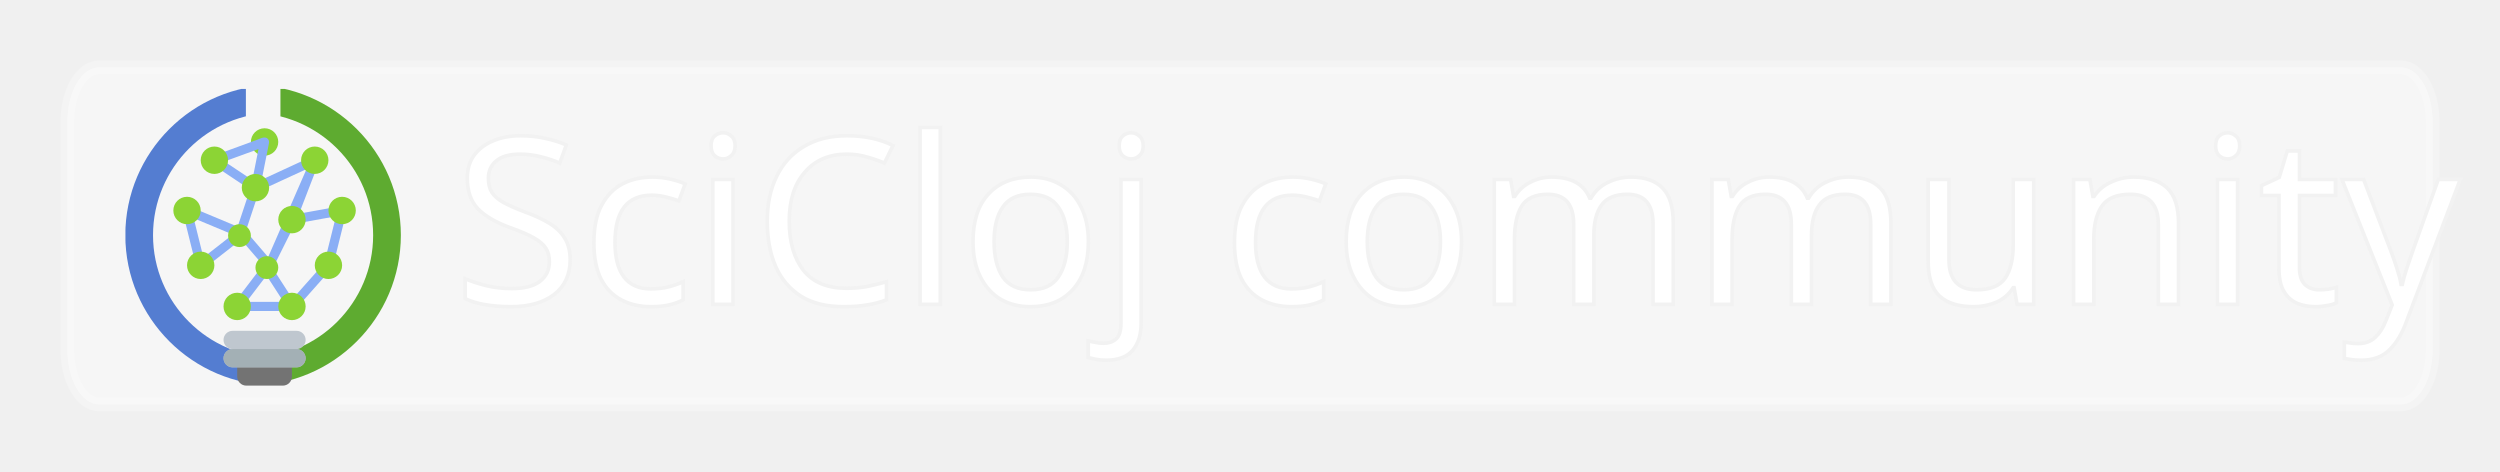
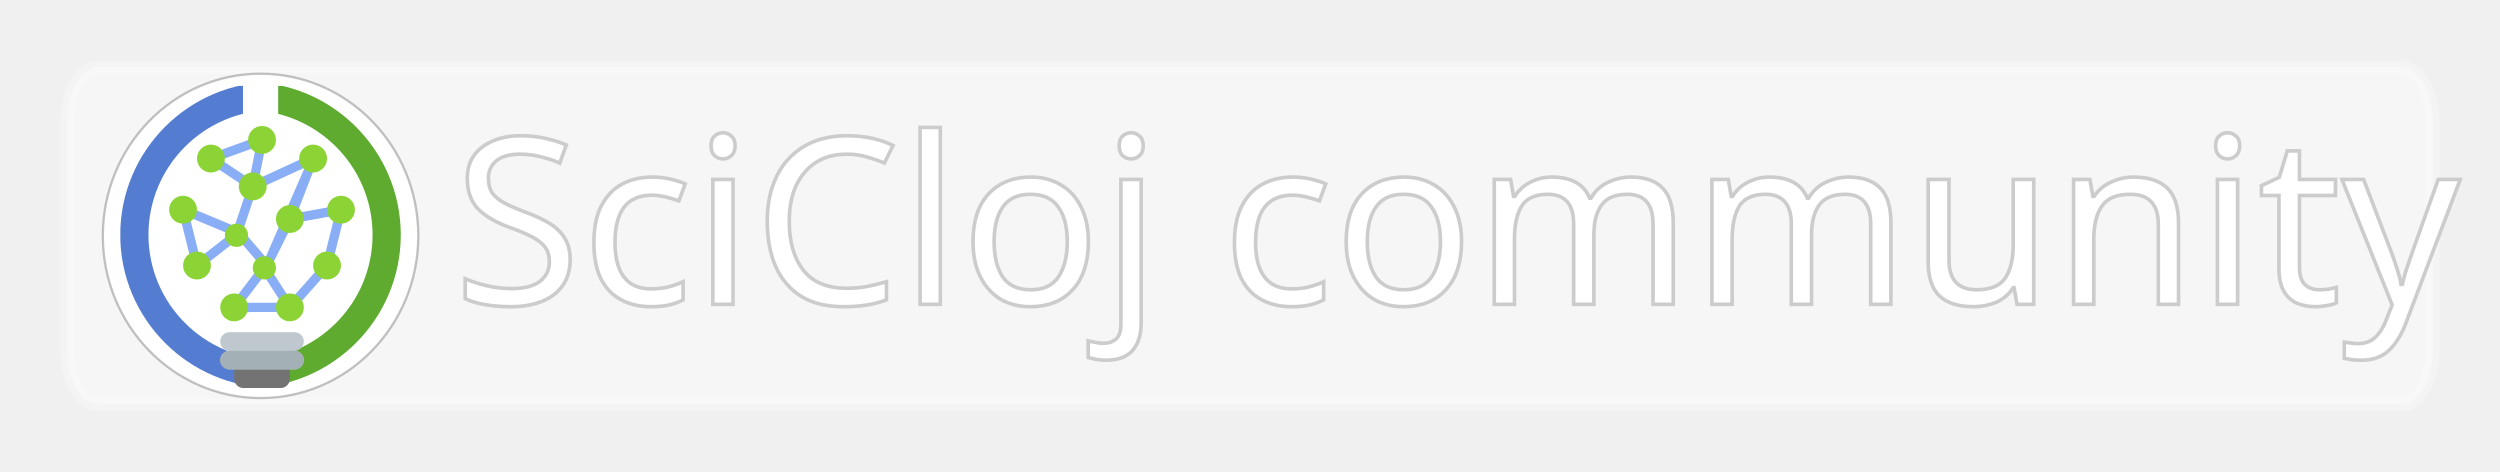
<svg xmlns="http://www.w3.org/2000/svg" width="496.516" height="93.695" viewBox="0 0 131.37 24.79" version="1.1" id="svg8">
  <defs id="defs2">
    <clipPath id="clip1">
      <path d="M 24.648,0 H 167.148 V 350.762 H 24.648 Z m 0,0" id="path2291" />
    </clipPath>
    <clipPath id="clip2">
      <path d="m 208.027,0 h 142.5 v 350.785 h -142.5 z m 0,0" id="path2294" />
    </clipPath>
    <clipPath id="clip3">
      <path d="M 81.258,118 H 114 v 34 H 81.258 Z m 0,0" id="path2297" />
    </clipPath>
    <clipPath id="clip4">
      <path d="m 264,118 h 33.258 v 34 H 264 Z m 0,0" id="path2300" />
    </clipPath>
    <clipPath id="clip5">
      <path d="m 173,37.5 h 33 V 70 h -33 z m 0,0" id="path2303" />
    </clipPath>
+     <clipPath id="clip1-3">
+       <path d="M 24.648,0 H 167.148 V 350.762 H 24.648 Z m 0,0" id="path2291-6" />
+     </clipPath>
+     <clipPath id="clip2-7">
+       <path d="m 208.027,0 h 142.5 v 350.785 h -142.5 z m 0,0" id="path2294-5" />
+     </clipPath>
+     <clipPath id="clip3-3">
+       <path d="M 81.258,118 H 114 v 34 H 81.258 Z m 0,0" id="path2297-5" />
+     </clipPath>
+     <clipPath id="clip4-6">
+       <path d="m 264,118 h 33.258 v 34 H 264 Z m 0,0" id="path2300-2" />
+     </clipPath>
+     <clipPath id="clip5-9">
+       <path d="m 173,37.5 h 33 V 70 h -33 z m 0,0" id="path2303-1" />
+     </clipPath>
+     <clipPath id="clip1-7">
+       <path d="M 24.648,0 H 167.148 V 350.762 H 24.648 Z m 0,0" id="path2291-8" />
+     </clipPath>
+     <clipPath id="clip2-4">
+       <path d="m 208.027,0 h 142.5 v 350.785 h -142.5 z m 0,0" id="path2294-50" />
+     </clipPath>
+     <clipPath id="clip3-36">
+       <path d="M 81.258,118 H 114 v 34 H 81.258 Z m 0,0" id="path2297-1" />
+     </clipPath>
+     <clipPath id="clip4-0">
+       <path d="m 264,118 h 33.258 v 34 H 264 Z m 0,0" id="path2300-6" />
+     </clipPath>
+     <clipPath id="clip5-3">
+       <path d="m 173,37.5 h 33 V 70 h -33 z m 0,0" id="path2303-2" />
+     </clipPath>
  </defs>
  <g id="layer1" transform="translate(-3.643787,-13.59416)">
    <rect style="opacity:1;fill:#ffffff;fill-opacity:0.42;stroke:#ffffff;stroke-width:0.722;stroke-linecap:round;stroke-linejoin:round;stroke-miterlimit:4;stroke-dasharray:none;stroke-opacity:0.236" id="rect923" width="124.298" height="17.719" x="7.18" y="17.13" ry="2.87" rx="1.67" />
-     <text xml:space="preserve" style="font-size:12.235px;line-height:1.25;font-family:Ubuntu;-inkscape-font-specification:Ubuntu;letter-spacing:0px;word-spacing:0px;writing-mode:lr-tb;fill:#ffffff;stroke:#f2f2f2;stroke-width:0.191" x="27.463" y="29.586" id="text921">
-       <tspan id="tspan919" x="27.463" y="29.586" style="fill:#ffffff;stroke:#f2f2f2;stroke-width:0.191">SciCloj community</tspan>
+     <text xml:space="preserve" style="font-size:12.235px;line-height:1.25;font-family:Ubuntu;-inkscape-font-specification:Ubuntu;letter-spacing:0px;word-spacing:0px;writing-mode:lr-tb;fill:#ffffff;stroke:#cccccc;stroke-width:0.191;" x="27.463" y="29.586" id="text921">
+       <tspan id="tspan919" x="27.463" y="29.586" style="fill:#ffffff;stroke:#cccccc;stroke-width:0.191;">SciCloj community</tspan>
    </text>
-     <g id="g5083" transform="matrix(0.2501997,0,0,0.2501997,10.27564,10.58296)">
-       <g clip-path="url(#clip5)" clip-rule="nonzero" id="g2360" transform="matrix(0.1775189,0,0,0.1775189,-4.536287,32.3156)">
-         <path style="fill:#8cd435;fill-opacity:1;fill-rule:nonzero;stroke:none" d="m 205.453,53.715 c 0,8.953 -7.254,16.215 -16.195,16.215 -8.938,0 -16.191,-7.262 -16.191,-16.215 0,-8.953 7.254,-16.215 16.191,-16.215 8.941,0 16.195,7.262 16.195,16.215" id="path2358" />
+     <g id="g3567" transform="matrix(0.0452209,0,0,0.0452209,8.850723,17.56229)">
+       <ellipse style="fill:#ffffff;fill-opacity:1;stroke:#000000;stroke-width:2.701;stroke-linecap:round;stroke-linejoin:round;stroke-opacity:0.236" id="path5156-0" cx="187.641" cy="186.352" rx="183.29" ry="188.459" />
+       <g id="g5154" transform="translate(0.07245926,12.14082)">
+         <g clip-path="url(#clip1-7)" clip-rule="nonzero" id="g2316">
+           <path style="fill:#547dd1;fill-opacity:1;fill-rule:nonzero;stroke:none" d="m 24.508,173.012 c 0,97.98 79.734,177.711 177.715,177.711 v -32.781 c -79.914,0 -144.934,-65.016 -144.934,-144.93 0,-79.918 65.02,-144.934 144.934,-144.934 v -32.781 c -98.016,0 -177.715,79.73 -177.715,177.715 z m 0,0" id="path2314" />
+         </g>
+         <g clip-path="url(#clip2-4)" clip-rule="nonzero" id="g2320">
+           <path style="fill:#5eab30;fill-opacity:1;fill-rule:nonzero;stroke:none" d="m 350.488,173.035 c 0,-97.984 -79.73,-177.715 -177.711,-177.715 v 32.781 c 79.914,0 144.93,65.016 144.93,144.934 0,79.914 -65.016,144.93 -144.93,144.93 v 32.781 c 98.016,0 177.711,-79.73 177.711,-177.711 z m 0,0" id="path2318" />
+         </g>
+         <path style="fill:#8aaef5;fill-opacity:1;fill-rule:nonzero;stroke:none" d="m 259.934,206.035 -37.613,42.355 -23.406,-36.211 26.379,-52.785 48.43,-8.738 z m -68.355,14.676 20.137,31.188 h -43.918 z m -24.52,-52.551 15.77,-47.508 56.043,-25.824 -45.395,104.094 z m -25.301,-82.367 40.312,-14.715 -7.297,36.695 z m -24.855,113.531 -11.535,-46.43 46.277,19.34 z m 163.754,-60.852 c -0.254,0.019 -0.504,0.019 -0.758,0.062 l -49.801,9.016 23.594,-61.168 c 0.887,-2.277 0.086,-4.961 -1.918,-6.375 -1.496,-1.035 -3.711,-1.309 -5.398,-0.551 l -60.512,27.914 8.668,-43.602 c 0.019,-0.105 -0.023,-0.188 0,-0.293 0.293,-2.027 -0.613,-4.074 -2.34,-5.215 -3.5,-2.324 -9.109,0.93 -12.523,2.172 -6.98,2.555 -13.98,5.109 -20.957,7.664 -7.191,2.598 -14.359,5.238 -21.527,7.855 -3.059,1.098 -6.094,2.219 -9.152,3.336 -1.707,0.613 -3.078,2.387 -3.395,4.141 -0.379,2.09 0.57,4.223 2.258,5.445 l 45.141,30.066 -14.633,43.98 -56.211,-23.477 c -0.23,-0.105 -0.484,-0.086 -0.734,-0.148 -1.203,-0.781 -2.699,-1.121 -4.238,-0.738 -2.891,0.715 -4.641,3.652 -3.922,6.543 l 15.559,62.582 c -0.527,1.625 -0.359,3.484 0.781,4.941 1.074,1.371 2.656,2.09 4.258,2.09 1.18,0 2.34,-0.379 3.332,-1.141 l 45.266,-35.301 24.309,28.293 c -0.695,1.328 -0.801,2.848 -0.293,4.285 l -33.312,43.707 c -1.812,2.363 -1.352,5.762 1.012,7.578 0.969,0.738 2.129,1.098 3.266,1.098 0.824,0 1.605,-0.168 2.344,-0.527 0,0 62.785,0 62.891,-0.019 1.52,-0.191 2.805,-0.699 3.965,-1.816 l 43.18,-48.605 c 0.062,-0.062 0.082,-0.168 0.145,-0.254 0.316,-0.379 0.57,-0.824 0.762,-1.309 0.062,-0.148 0.148,-0.273 0.188,-0.441 0.043,-0.086 0.105,-0.191 0.148,-0.297 l 15.812,-63.617 c 0.59,-1.055 0.887,-2.258 0.656,-3.504 -0.508,-2.828 -3.059,-4.668 -5.906,-4.371" id="path2322" />
+         <path style="fill:#737373;fill-opacity:1;fill-rule:nonzero;stroke:none" d="m 210.848,351 h -43.176 c -5.969,0 -10.797,-4.836 -10.797,-10.809 v -16.219 h 64.77 v 16.219 c 0,5.973 -4.828,10.809 -10.797,10.809" id="path2324" />
+         <path style="fill:#bfc7cf;fill-opacity:1;fill-rule:nonzero;stroke:none" d="m 227.043,307.758 c 5.965,0 10.793,-4.836 10.793,-10.809 0,-5.977 -4.828,-10.812 -10.793,-10.812 h -75.566 c -5.965,0 -10.793,4.836 -10.793,10.812 0,5.973 4.828,10.809 10.793,10.809 -5.965,0 -10.793,4.836 -10.793,10.812 0,5.973 4.828,10.809 10.793,10.809 h 75.566 c 5.965,0 10.793,-4.836 10.793,-10.809 0,-5.977 -4.828,-10.812 -10.793,-10.812" id="path2326" />
+         <path style="fill:#a3b0b5;fill-opacity:1;fill-rule:nonzero;stroke:none" d="m 227.043,329.379 h -75.566 c -5.965,0 -10.793,-4.836 -10.793,-10.809 0,-5.977 4.828,-10.812 10.793,-10.812 h 75.566 c 5.965,0 10.793,4.836 10.793,10.812 0,5.973 -4.828,10.809 -10.793,10.809" id="path2328" />
+         <path style="fill:#8cd435;fill-opacity:1;fill-rule:nonzero;stroke:none" d="m 173.066,257.301 c 0,8.953 -7.25,16.215 -16.191,16.215 -8.938,0 -16.191,-7.262 -16.191,-16.215 0,-8.953 7.254,-16.215 16.191,-16.215 8.941,0 16.191,7.262 16.191,16.215" id="path2330" />
+         <path style="fill:#8cd435;fill-opacity:1;fill-rule:nonzero;stroke:none" d="m 205.453,211.359 c 0,7.473 -6.031,13.512 -13.496,13.512 -7.461,0 -13.492,-6.039 -13.492,-13.512 0,-7.477 6.031,-13.516 13.492,-13.516 7.465,0 13.496,6.039 13.496,13.516" id="path2332" />
+         <path style="fill:#8cd435;fill-opacity:1;fill-rule:nonzero;stroke:none" d="m 173.066,173.523 c 0,7.473 -6.027,13.512 -13.492,13.512 -7.465,0 -13.492,-6.039 -13.492,-13.512 0,-7.477 6.027,-13.516 13.492,-13.516 7.465,0 13.492,6.039 13.492,13.516" id="path2334" />
+         <path style="fill:#8cd435;fill-opacity:1;fill-rule:nonzero;stroke:none" d="m 129.887,208.656 c 0,8.953 -7.25,16.215 -16.191,16.215 -8.938,0 -16.191,-7.262 -16.191,-16.215 0,-8.953 7.254,-16.215 16.191,-16.215 8.941,0 16.191,7.262 16.191,16.215" id="path2336" />
+         <path style="fill:#8cd435;fill-opacity:1;fill-rule:nonzero;stroke:none" d="m 237.836,154.602 c 0,8.953 -7.254,16.219 -16.191,16.219 -8.941,0 -16.191,-7.266 -16.191,-16.219 0,-8.949 7.25,-16.215 16.191,-16.215 8.938,0 16.191,7.266 16.191,16.215" id="path2338" />
+         <path style="fill:#8cd435;fill-opacity:1;fill-rule:nonzero;stroke:none" d="m 194.656,116.766 c 0,8.953 -7.254,16.219 -16.191,16.219 -8.941,0 -16.191,-7.266 -16.191,-16.219 0,-8.949 7.25,-16.215 16.191,-16.215 8.938,0 16.191,7.266 16.191,16.215" id="path2340" />
+         <g clip-path="url(#clip3-36)" clip-rule="nonzero" id="g2344" transform="translate(0,9)">
+           <path style="fill:#8cd435;fill-opacity:1;fill-rule:nonzero;stroke:none" d="m 113.695,134.793 c 0,8.953 -7.254,16.215 -16.191,16.215 -8.941,0 -16.191,-7.262 -16.191,-16.215 0,-8.953 7.25,-16.215 16.191,-16.215 8.938,0 16.191,7.262 16.191,16.215" id="path2342" />
+         </g>
+         <path style="fill:#8cd435;fill-opacity:1;fill-rule:nonzero;stroke:none" d="m 146.082,84.336 c 0,8.953 -7.254,16.215 -16.195,16.215 -8.938,0 -16.191,-7.262 -16.191,-16.215 0,-8.953 7.254,-16.215 16.191,-16.215 8.941,0 16.195,7.262 16.195,16.215" id="path2346" />
+         <path style="fill:#8cd435;fill-opacity:1;fill-rule:nonzero;stroke:none" d="m 205.453,257.301 c 0,8.953 7.25,16.215 16.191,16.215 8.938,0 16.191,-7.262 16.191,-16.215 0,-8.953 -7.254,-16.215 -16.191,-16.215 -8.941,0 -16.191,7.262 -16.191,16.215" id="path2348" />
+         <path style="fill:#8cd435;fill-opacity:1;fill-rule:nonzero;stroke:none" d="m 248.633,208.656 c 0,8.953 7.25,16.215 16.191,16.215 8.938,0 16.191,-7.262 16.191,-16.215 0,-8.953 -7.254,-16.215 -16.191,-16.215 -8.941,0 -16.191,7.262 -16.191,16.215" id="path2350" />
+         <g clip-path="url(#clip4-0)" clip-rule="nonzero" id="g2354" transform="translate(0,9)">
+           <path style="fill:#8cd435;fill-opacity:1;fill-rule:nonzero;stroke:none" d="m 264.824,134.793 c 0,8.953 7.254,16.215 16.191,16.215 8.941,0 16.191,-7.262 16.191,-16.215 0,-8.953 -7.25,-16.215 -16.191,-16.215 -8.938,0 -16.191,7.262 -16.191,16.215" id="path2352" />
+         </g>
+         <path style="fill:#8cd435;fill-opacity:1;fill-rule:nonzero;stroke:none" d="m 232.438,84.336 c 0,8.953 7.254,16.215 16.195,16.215 8.938,0 16.191,-7.262 16.191,-16.215 0,-8.953 -7.254,-16.215 -16.191,-16.215 -8.941,0 -16.195,7.262 -16.195,16.215" id="path2356" />
+         <g clip-path="url(#clip5-3)" clip-rule="nonzero" id="g2360" transform="translate(0,9)">
+           <path style="fill:#8cd435;fill-opacity:1;fill-rule:nonzero;stroke:none" d="m 205.453,53.715 c 0,8.953 -7.254,16.215 -16.195,16.215 -8.938,0 -16.191,-7.262 -16.191,-16.215 0,-8.953 7.254,-16.215 16.191,-16.215 8.941,0 16.195,7.262 16.195,16.215" id="path2358" />
+         </g>
      </g>
-       <g clip-path="url(#clip1)" clip-rule="nonzero" id="g2316" transform="matrix(0.1775189,0,0,0.1775189,-4.536287,30.71793)">
-         <path style="fill:#547dd1;fill-opacity:1;fill-rule:nonzero;stroke:none" d="m 24.508,173.012 c 0,97.98 79.734,177.711 177.715,177.711 v -32.781 c -79.914,0 -144.934,-65.016 -144.934,-144.93 0,-79.918 65.02,-144.934 144.934,-144.934 v -32.781 c -98.016,0 -177.715,79.73 -177.715,177.715 z m 0,0" id="path2314" />
-       </g>
-       <g clip-path="url(#clip2)" clip-rule="nonzero" id="g2320" transform="matrix(0.1775189,0,0,0.1775189,-4.536287,30.71793)">
-         <path style="fill:#5eab30;fill-opacity:1;fill-rule:nonzero;stroke:none" d="m 350.488,173.035 c 0,-97.984 -79.73,-177.715 -177.711,-177.715 v 32.781 c 79.914,0 144.93,65.016 144.93,144.934 0,79.914 -65.016,144.93 -144.93,144.93 v 32.781 c 98.016,0 177.711,-79.73 177.711,-177.711 z m 0,0" id="path2318" />
-       </g>
-       <path style="fill:#8aaef5;fill-opacity:1;fill-rule:nonzero;stroke:none;stroke-width:0.178" d="m 41.607,67.293 -6.677,7.519 -4.155,-6.428 4.683,-9.37 8.597,-1.551 z m -12.134,2.605 3.575,5.536 h -7.796 z m -4.353,-9.329 2.799,-8.434 9.949,-4.584 -8.058,18.479 z M 20.628,45.948 27.785,43.336 26.489,49.85 Z m -4.412,20.154 -2.048,-8.242 8.215,3.433 z M 45.286,55.299 c -0.045,0.004 -0.089,0.004 -0.135,0.011 l -8.841,1.6 4.188,-10.858 c 0.157,-0.404 0.015,-0.881 -0.34,-1.132 -0.266,-0.184 -0.659,-0.232 -0.958,-0.098 l -10.742,4.955 1.539,-7.74 c 0.004,-0.019 -0.004,-0.033 0,-0.052 0.052,-0.36 -0.109,-0.723 -0.415,-0.926 -0.621,-0.413 -1.617,0.165 -2.223,0.386 -1.239,0.454 -2.482,0.907 -3.72,1.361 -1.277,0.461 -2.549,0.93 -3.822,1.394 -0.543,0.195 -1.082,0.394 -1.625,0.592 -0.303,0.109 -0.546,0.424 -0.603,0.735 -0.067,0.371 0.101,0.75 0.401,0.967 l 8.013,5.337 -2.598,7.807 -9.979,-4.168 c -0.041,-0.019 -0.086,-0.015 -0.13,-0.026 -0.214,-0.139 -0.479,-0.199 -0.752,-0.131 -0.513,0.127 -0.824,0.648 -0.696,1.162 l 2.762,11.109 c -0.094,0.288 -0.064,0.619 0.139,0.877 0.191,0.243 0.472,0.371 0.756,0.371 0.209,0 0.415,-0.067 0.591,-0.202 l 8.036,-6.267 4.315,5.023 c -0.123,0.236 -0.142,0.506 -0.052,0.761 l -5.914,7.759 c -0.322,0.42 -0.24,1.023 0.18,1.345 0.172,0.131 0.378,0.195 0.58,0.195 0.146,0 0.285,-0.03 0.416,-0.094 0,0 11.146,0 11.164,-0.004 0.27,-0.034 0.498,-0.124 0.704,-0.322 l 7.665,-8.628 c 0.011,-0.011 0.015,-0.03 0.026,-0.045 0.056,-0.067 0.101,-0.146 0.135,-0.232 0.011,-0.026 0.026,-0.049 0.033,-0.078 0.008,-0.015 0.019,-0.034 0.026,-0.053 l 2.807,-11.293 c 0.105,-0.187 0.157,-0.401 0.116,-0.622 -0.09,-0.502 -0.543,-0.829 -1.048,-0.776" id="path2322" />
-       <path style="fill:#737373;fill-opacity:1;fill-rule:nonzero;stroke:none;stroke-width:0.178" d="m 32.893,93.027 h -7.665 c -1.06,0 -1.917,-0.858 -1.917,-1.919 v -2.879 h 11.498 v 2.879 c 0,1.06 -0.857,1.919 -1.917,1.919" id="path2324" />
-       <path style="fill:#bfc7cf;fill-opacity:1;fill-rule:nonzero;stroke:none;stroke-width:0.178" d="m 35.768,85.351 c 1.059,0 1.916,-0.858 1.916,-1.919 0,-1.061 -0.857,-1.919 -1.916,-1.919 H 22.354 c -1.059,0 -1.916,0.858 -1.916,1.919 0,1.06 0.857,1.919 1.916,1.919 -1.059,0 -1.916,0.858 -1.916,1.919 0,1.06 0.857,1.919 1.916,1.919 h 13.414 c 1.059,0 1.916,-0.858 1.916,-1.919 0,-1.061 -0.857,-1.919 -1.916,-1.919" id="path2326" />
-       <path style="fill:#a3b0b5;fill-opacity:1;fill-rule:nonzero;stroke:none;stroke-width:0.178" d="M 35.768,89.189 H 22.354 c -1.059,0 -1.916,-0.858 -1.916,-1.919 0,-1.061 0.857,-1.919 1.916,-1.919 h 13.414 c 1.059,0 1.916,0.858 1.916,1.919 0,1.06 -0.857,1.919 -1.916,1.919" id="path2328" />
-       <path style="fill:#8cd435;fill-opacity:1;fill-rule:nonzero;stroke:none;stroke-width:0.178" d="m 26.186,76.394 c 0,1.589 -1.287,2.878 -2.874,2.878 -1.587,0 -2.874,-1.289 -2.874,-2.878 0,-1.589 1.288,-2.878 2.874,-2.878 1.587,0 2.874,1.289 2.874,2.878" id="path2330" />
-       <path style="fill:#8cd435;fill-opacity:1;fill-rule:nonzero;stroke:none;stroke-width:0.178" d="m 31.936,68.238 c 0,1.327 -1.071,2.399 -2.396,2.399 -1.324,0 -2.395,-1.072 -2.395,-2.399 0,-1.327 1.071,-2.399 2.395,-2.399 1.325,0 2.396,1.072 2.396,2.399" id="path2332" />
-       <path style="fill:#8cd435;fill-opacity:1;fill-rule:nonzero;stroke:none;stroke-width:0.178" d="m 26.186,61.522 c 0,1.327 -1.07,2.399 -2.395,2.399 -1.325,0 -2.395,-1.072 -2.395,-2.399 0,-1.327 1.07,-2.399 2.395,-2.399 1.325,0 2.395,1.072 2.395,2.399" id="path2334" />
-       <path style="fill:#8cd435;fill-opacity:1;fill-rule:nonzero;stroke:none;stroke-width:0.178" d="m 18.521,67.758 c 0,1.589 -1.287,2.878 -2.874,2.878 -1.587,0 -2.874,-1.289 -2.874,-2.878 0,-1.589 1.288,-2.878 2.874,-2.878 1.587,0 2.874,1.289 2.874,2.878" id="path2336" />
-       <path style="fill:#8cd435;fill-opacity:1;fill-rule:nonzero;stroke:none;stroke-width:0.178" d="m 37.684,58.163 c 0,1.589 -1.288,2.879 -2.874,2.879 -1.587,0 -2.874,-1.29 -2.874,-2.879 0,-1.589 1.287,-2.878 2.874,-2.878 1.587,0 2.874,1.29 2.874,2.878" id="path2338" />
-       <path style="fill:#8cd435;fill-opacity:1;fill-rule:nonzero;stroke:none;stroke-width:0.178" d="m 30.019,51.446 c 0,1.589 -1.288,2.879 -2.874,2.879 -1.587,0 -2.874,-1.29 -2.874,-2.879 0,-1.589 1.287,-2.878 2.874,-2.878 1.587,0 2.874,1.29 2.874,2.878" id="path2340" />
-       <g clip-path="url(#clip3)" clip-rule="nonzero" id="g2344" transform="matrix(0.1775189,0,0,0.1775189,-4.536287,32.3156)">
-         <path style="fill:#8cd435;fill-opacity:1;fill-rule:nonzero;stroke:none" d="m 113.695,134.793 c 0,8.953 -7.254,16.215 -16.191,16.215 -8.941,0 -16.191,-7.262 -16.191,-16.215 0,-8.953 7.25,-16.215 16.191,-16.215 8.938,0 16.191,7.262 16.191,16.215" id="path2342" />
-       </g>
-       <path style="fill:#8cd435;fill-opacity:1;fill-rule:nonzero;stroke:none;stroke-width:0.178" d="m 21.396,45.689 c 0,1.589 -1.288,2.878 -2.875,2.878 -1.587,0 -2.874,-1.289 -2.874,-2.878 0,-1.589 1.288,-2.878 2.874,-2.878 1.587,0 2.875,1.289 2.875,2.878" id="path2346" />
-       <path style="fill:#8cd435;fill-opacity:1;fill-rule:nonzero;stroke:none;stroke-width:0.178" d="m 31.936,76.394 c 0,1.589 1.287,2.878 2.874,2.878 1.587,0 2.874,-1.289 2.874,-2.878 0,-1.589 -1.288,-2.878 -2.874,-2.878 -1.587,0 -2.874,1.289 -2.874,2.878" id="path2348" />
-       <path style="fill:#8cd435;fill-opacity:1;fill-rule:nonzero;stroke:none;stroke-width:0.178" d="m 39.601,67.758 c 0,1.589 1.287,2.878 2.874,2.878 1.587,0 2.874,-1.289 2.874,-2.878 0,-1.589 -1.288,-2.878 -2.874,-2.878 -1.587,0 -2.874,1.289 -2.874,2.878" id="path2350" />
-       <g clip-path="url(#clip4)" clip-rule="nonzero" id="g2354" transform="matrix(0.1775189,0,0,0.1775189,-4.536287,32.3156)">
-         <path style="fill:#8cd435;fill-opacity:1;fill-rule:nonzero;stroke:none" d="m 264.824,134.793 c 0,8.953 7.254,16.215 16.191,16.215 8.941,0 16.191,-7.262 16.191,-16.215 0,-8.953 -7.25,-16.215 -16.191,-16.215 -8.938,0 -16.191,7.262 -16.191,16.215" id="path2352" />
-       </g>
-       <path style="fill:#8cd435;fill-opacity:1;fill-rule:nonzero;stroke:none;stroke-width:0.178" d="m 36.726,45.689 c 0,1.589 1.288,2.878 2.875,2.878 1.587,0 2.874,-1.289 2.874,-2.878 0,-1.589 -1.288,-2.878 -2.874,-2.878 -1.587,0 -2.875,1.289 -2.875,2.878" id="path2356" />
    </g>
  </g>
</svg>
